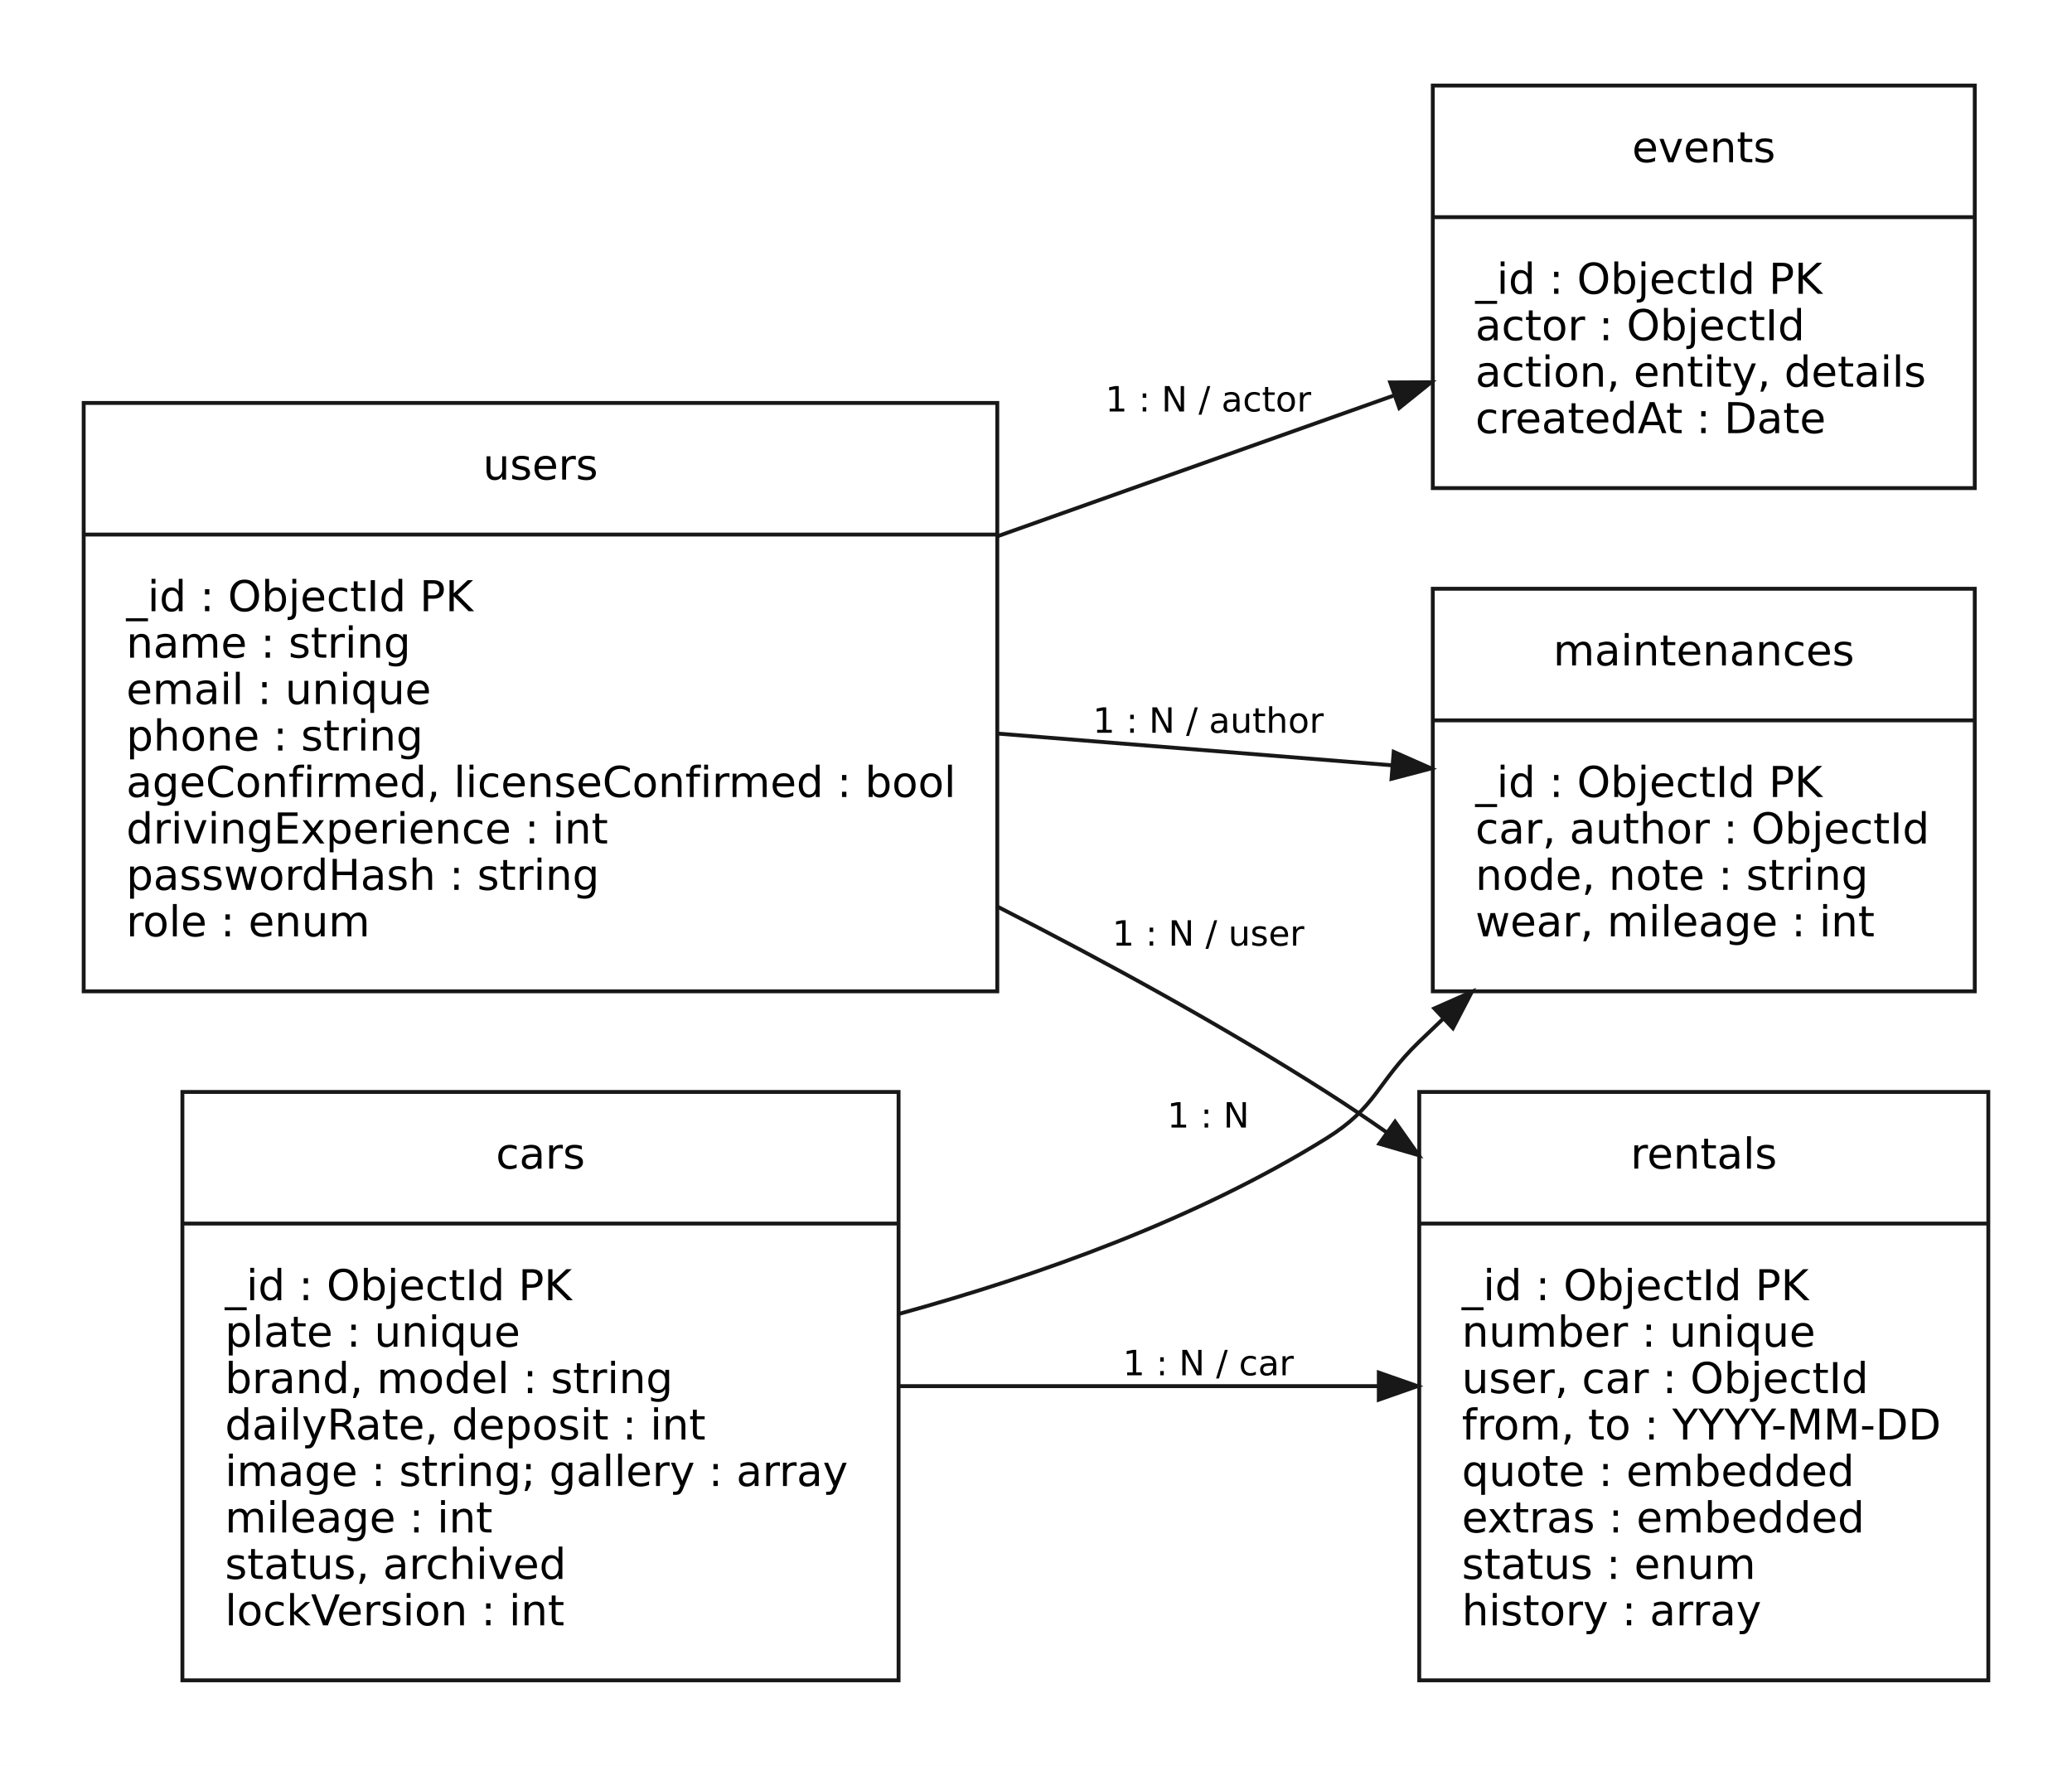
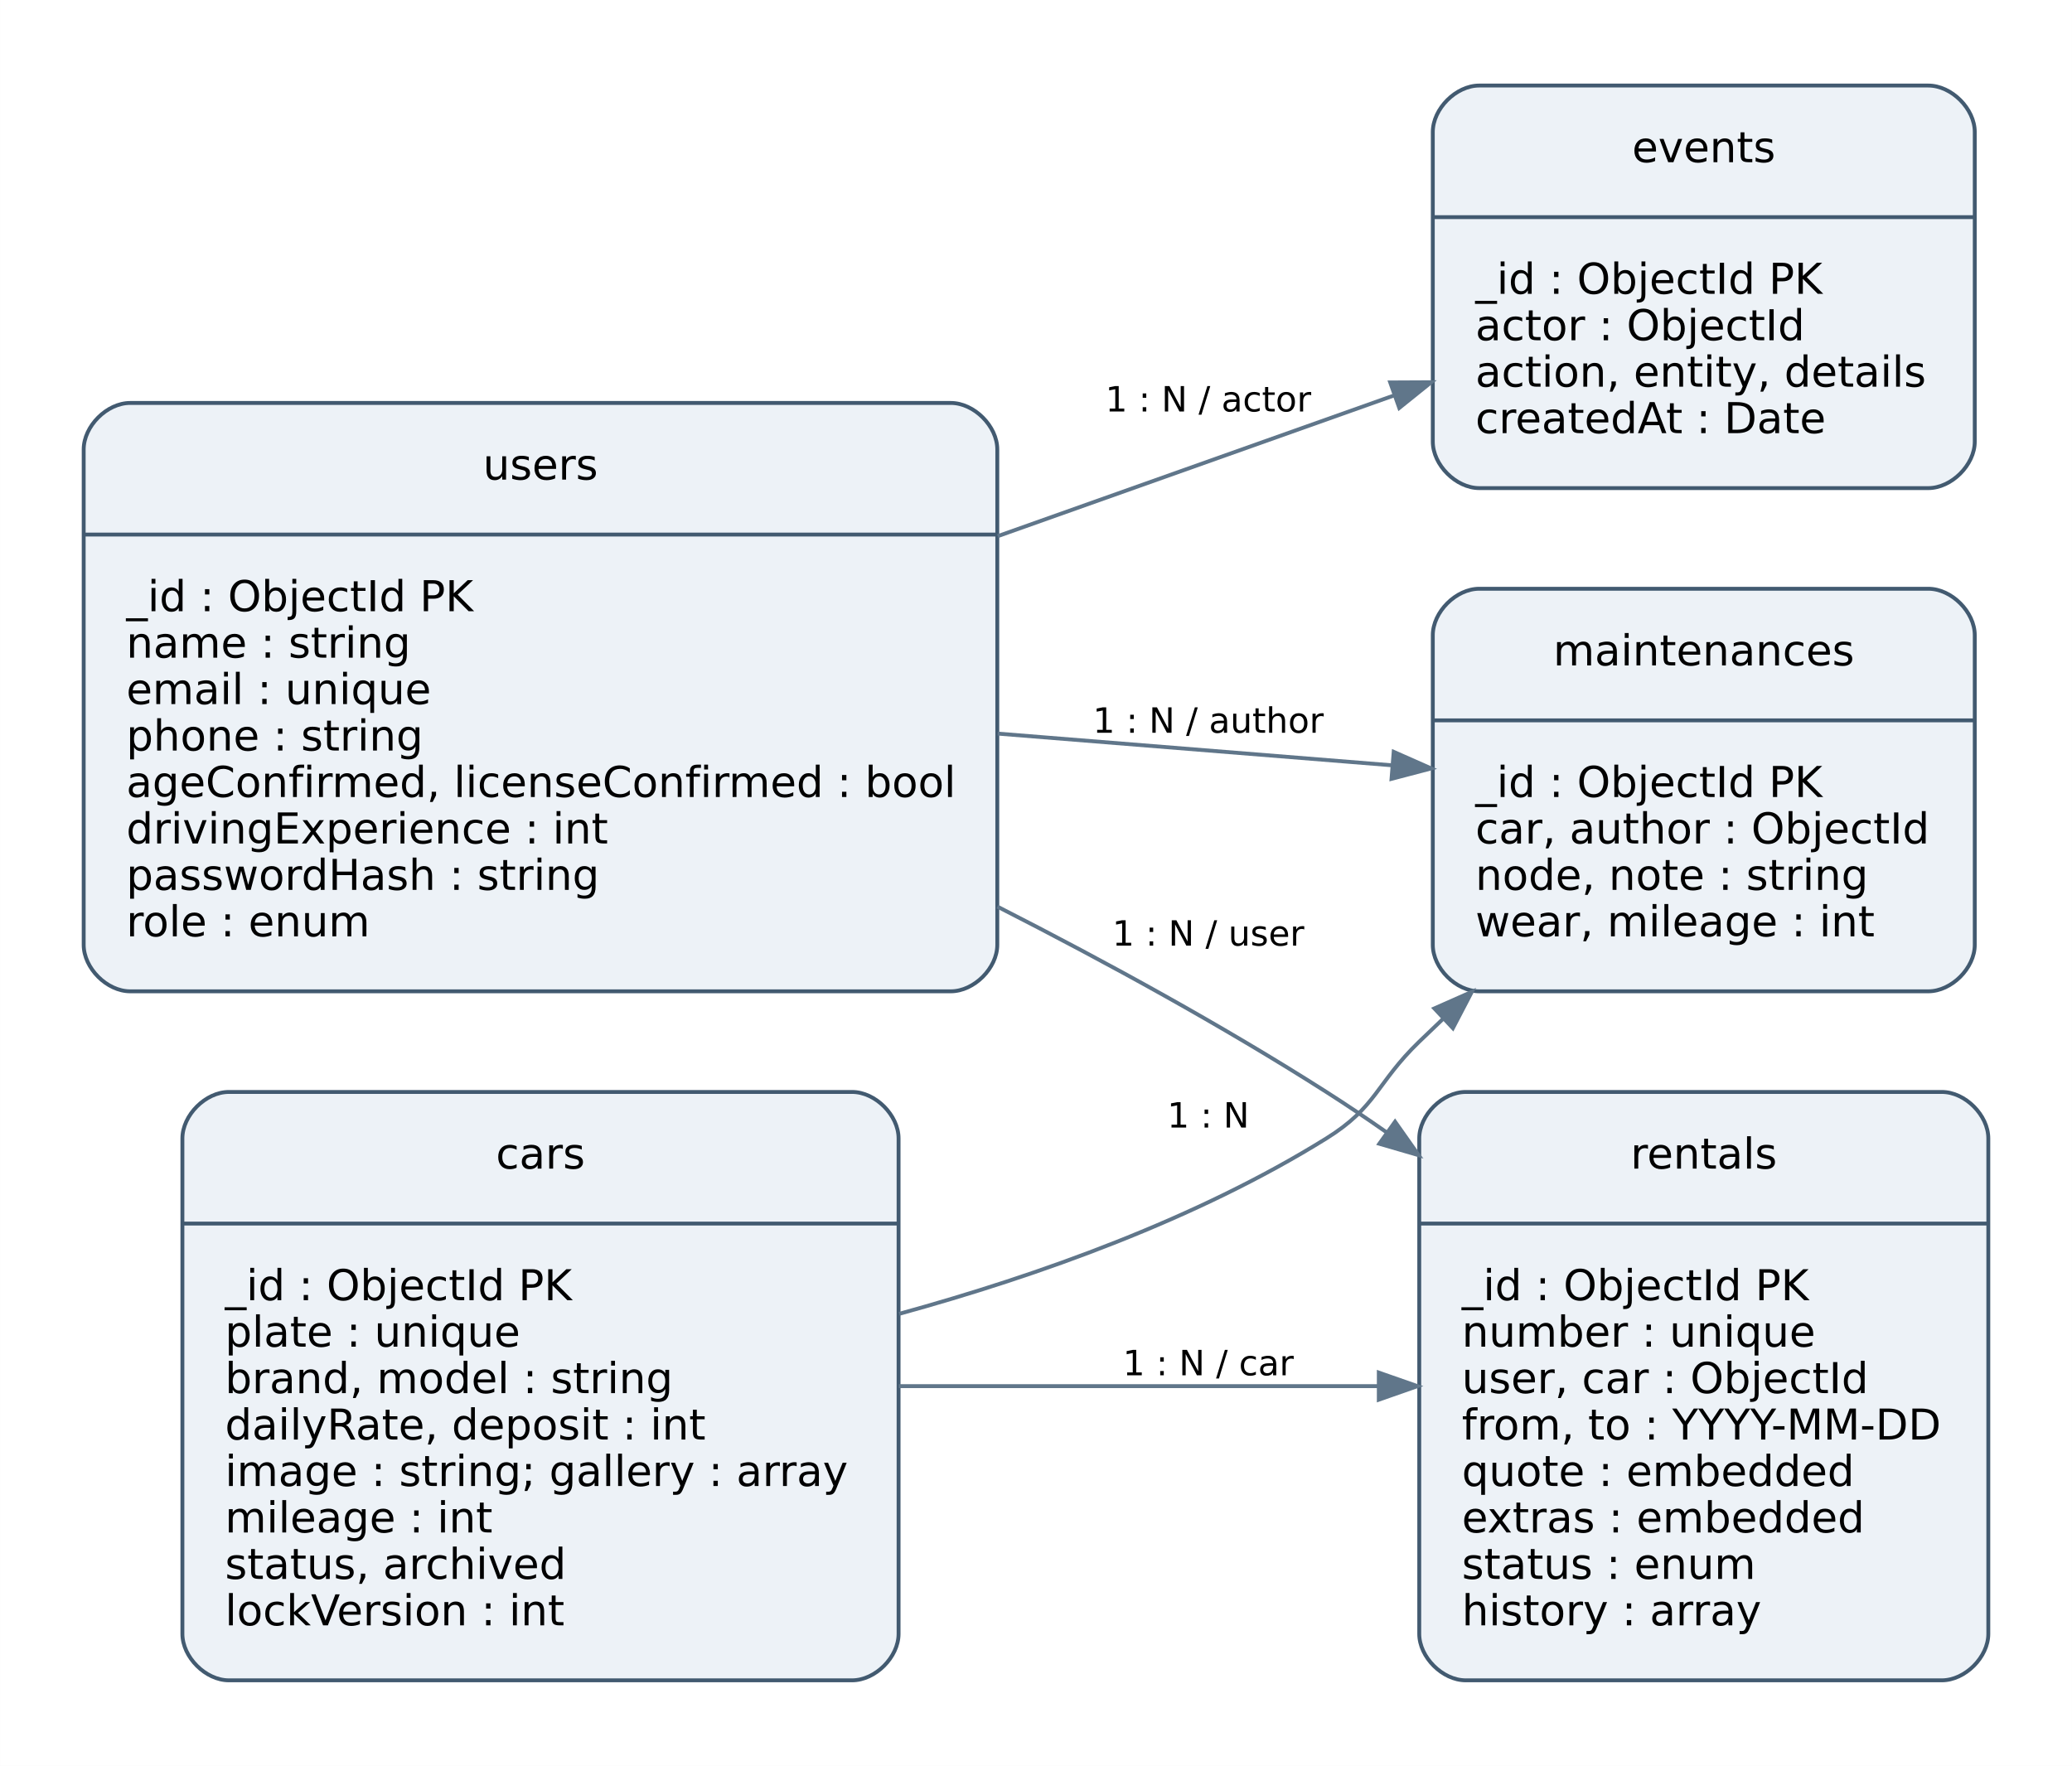
<svg xmlns="http://www.w3.org/2000/svg" width="535pt" height="456pt" viewBox="0.00 0.00 535.20 456.20">
  <g id="graph0" class="graph" transform="scale(1 1) rotate(0) translate(21.6 434.6)">
    <polygon fill="white" stroke="transparent" points="-21.6,21.6 -21.6,-434.6 513.6,-434.6 513.6,21.6 -21.6,21.6" />
    <g id="node1" class="node">
-       <polygon fill="white" stroke="#181818" points="0,-178.5 0,-330.5 236,-330.5 236,-178.5 0,-178.5" />
+       <path fill="#edf2f7" stroke="#425a70" d="M12,-178.5C12,-178.5 224,-178.5 224,-178.5 230,-178.5 236,-184.5 236,-190.5 236,-190.5 236,-318.5 236,-318.5 236,-324.5 230,-330.5 224,-330.5 224,-330.5 12,-330.5 12,-330.5 6,-330.5 0,-324.5 0,-318.5 0,-318.5 0,-190.5 0,-190.5 0,-184.5 6,-178.5 12,-178.5" />
      <text text-anchor="middle" x="118" y="-310.7" font-family="DejaVu Sans" font-size="11.00">users</text>
-       <polyline fill="none" stroke="#181818" points="0,-296.5 236,-296.5 " />
+       <polyline fill="none" stroke="#425a70" points="0,-296.5 236,-296.5 " />
      <text text-anchor="start" x="11" y="-276.7" font-family="DejaVu Sans" font-size="11.00">_id : ObjectId PK</text>
      <text text-anchor="start" x="11" y="-264.7" font-family="DejaVu Sans" font-size="11.00">name : string</text>
      <text text-anchor="start" x="11" y="-252.7" font-family="DejaVu Sans" font-size="11.00">email : unique</text>
      <text text-anchor="start" x="11" y="-240.7" font-family="DejaVu Sans" font-size="11.00">phone : string</text>
      <text text-anchor="start" x="11" y="-228.7" font-family="DejaVu Sans" font-size="11.00">ageConfirmed, licenseConfirmed : bool</text>
      <text text-anchor="start" x="11" y="-216.7" font-family="DejaVu Sans" font-size="11.00">drivingExperience : int</text>
      <text text-anchor="start" x="11" y="-204.7" font-family="DejaVu Sans" font-size="11.00">passwordHash : string</text>
      <text text-anchor="start" x="11" y="-192.7" font-family="DejaVu Sans" font-size="11.00">role : enum</text>
    </g>
    <g id="node3" class="node">
-       <polygon fill="white" stroke="#181818" points="345,-0.5 345,-152.5 492,-152.5 492,-0.5 345,-0.5" />
+       <path fill="#edf2f7" stroke="#425a70" d="M357,-0.5C357,-0.5 480,-0.5 480,-0.5 486,-0.5 492,-6.5 492,-12.5 492,-12.5 492,-140.5 492,-140.5 492,-146.5 486,-152.5 480,-152.5 480,-152.5 357,-152.5 357,-152.5 351,-152.5 345,-146.5 345,-140.5 345,-140.5 345,-12.5 345,-12.5 345,-6.5 351,-0.5 357,-0.5" />
      <text text-anchor="middle" x="418.5" y="-132.7" font-family="DejaVu Sans" font-size="11.00">rentals</text>
-       <polyline fill="none" stroke="#181818" points="345,-118.5 492,-118.5 " />
+       <polyline fill="none" stroke="#425a70" points="345,-118.5 492,-118.5 " />
      <text text-anchor="start" x="356" y="-98.7" font-family="DejaVu Sans" font-size="11.00">_id : ObjectId PK</text>
      <text text-anchor="start" x="356" y="-86.7" font-family="DejaVu Sans" font-size="11.00">number : unique</text>
      <text text-anchor="start" x="356" y="-74.7" font-family="DejaVu Sans" font-size="11.00">user, car : ObjectId</text>
      <text text-anchor="start" x="356" y="-62.7" font-family="DejaVu Sans" font-size="11.00">from, to : YYYY-MM-DD</text>
      <text text-anchor="start" x="356" y="-50.7" font-family="DejaVu Sans" font-size="11.00">quote : embedded</text>
      <text text-anchor="start" x="356" y="-38.7" font-family="DejaVu Sans" font-size="11.00">extras : embedded</text>
      <text text-anchor="start" x="356" y="-26.7" font-family="DejaVu Sans" font-size="11.00">status : enum</text>
      <text text-anchor="start" x="356" y="-14.7" font-family="DejaVu Sans" font-size="11.00">history : array</text>
    </g>
    <g id="edge1" class="edge">
-       <path fill="none" stroke="#181818" d="M236.04,-200.38C264.46,-185.89 294.33,-169.5 321,-152.5 326.19,-149.19 331.44,-145.66 336.67,-142" />
-       <polygon fill="#181818" stroke="#181818" points="338.75,-144.82 344.85,-136.16 334.68,-139.12 338.75,-144.82" />
+       <path fill="none" stroke="#60768a" d="M236.04,-200.38C264.46,-185.89 294.33,-169.5 321,-152.5 326.19,-149.19 331.44,-145.66 336.67,-142" />
+       <polygon fill="#60768a" stroke="#60768a" points="338.75,-144.82 344.85,-136.16 334.68,-139.12 338.75,-144.82" />
      <text text-anchor="middle" x="290.5" y="-190.3" font-family="DejaVu Sans" font-size="9.00">1 : N / user</text>
    </g>
    <g id="node4" class="node">
-       <polygon fill="white" stroke="#181818" points="348.5,-178.5 348.5,-282.5 488.5,-282.5 488.5,-178.5 348.5,-178.5" />
+       <path fill="#edf2f7" stroke="#425a70" d="M360.5,-178.5C360.5,-178.5 476.5,-178.5 476.5,-178.5 482.5,-178.5 488.5,-184.5 488.5,-190.5 488.5,-190.5 488.5,-270.5 488.5,-270.5 488.5,-276.5 482.5,-282.5 476.5,-282.5 476.5,-282.5 360.5,-282.5 360.5,-282.5 354.5,-282.5 348.5,-276.5 348.5,-270.5 348.5,-270.5 348.5,-190.5 348.5,-190.5 348.5,-184.5 354.5,-178.5 360.5,-178.5" />
      <text text-anchor="middle" x="418.5" y="-262.7" font-family="DejaVu Sans" font-size="11.00">maintenances</text>
-       <polyline fill="none" stroke="#181818" points="348.5,-248.5 488.5,-248.5 " />
+       <polyline fill="none" stroke="#425a70" points="348.5,-248.5 488.5,-248.5 " />
      <text text-anchor="start" x="359.5" y="-228.7" font-family="DejaVu Sans" font-size="11.00">_id : ObjectId PK</text>
      <text text-anchor="start" x="359.5" y="-216.7" font-family="DejaVu Sans" font-size="11.00">car, author : ObjectId</text>
      <text text-anchor="start" x="359.5" y="-204.7" font-family="DejaVu Sans" font-size="11.00">node, note : string</text>
      <text text-anchor="start" x="359.5" y="-192.7" font-family="DejaVu Sans" font-size="11.00">wear, mileage : int</text>
    </g>
    <g id="edge4" class="edge">
-       <path fill="none" stroke="#181818" d="M236.12,-245.08C270.16,-242.35 306.55,-239.42 337.73,-236.91" />
-       <polygon fill="#181818" stroke="#181818" points="338.4,-240.37 348.09,-236.08 337.84,-233.39 338.4,-240.37" />
+       <path fill="none" stroke="#60768a" d="M236.12,-245.08C270.16,-242.35 306.55,-239.42 337.73,-236.91" />
+       <polygon fill="#60768a" stroke="#60768a" points="338.4,-240.37 348.09,-236.08 337.84,-233.39 338.4,-240.37" />
      <text text-anchor="middle" x="290.5" y="-245.3" font-family="DejaVu Sans" font-size="9.00">1 : N / author</text>
    </g>
    <g id="node5" class="node">
-       <polygon fill="white" stroke="#181818" points="348.5,-308.5 348.5,-412.5 488.5,-412.5 488.5,-308.5 348.5,-308.5" />
+       <path fill="#edf2f7" stroke="#425a70" d="M360.5,-308.5C360.5,-308.5 476.5,-308.5 476.5,-308.5 482.5,-308.5 488.5,-314.5 488.5,-320.5 488.5,-320.5 488.5,-400.5 488.5,-400.5 488.5,-406.5 482.5,-412.5 476.5,-412.5 476.5,-412.5 360.5,-412.5 360.5,-412.5 354.5,-412.5 348.5,-406.5 348.5,-400.5 348.5,-400.5 348.5,-320.5 348.5,-320.5 348.5,-314.5 354.5,-308.5 360.5,-308.5" />
      <text text-anchor="middle" x="418.5" y="-392.7" font-family="DejaVu Sans" font-size="11.00">events</text>
-       <polyline fill="none" stroke="#181818" points="348.5,-378.5 488.5,-378.5 " />
+       <polyline fill="none" stroke="#425a70" points="348.5,-378.5 488.5,-378.5 " />
      <text text-anchor="start" x="359.5" y="-358.7" font-family="DejaVu Sans" font-size="11.00">_id : ObjectId PK</text>
      <text text-anchor="start" x="359.5" y="-346.7" font-family="DejaVu Sans" font-size="11.00">actor : ObjectId</text>
      <text text-anchor="start" x="359.5" y="-334.7" font-family="DejaVu Sans" font-size="11.00">action, entity, details</text>
      <text text-anchor="start" x="359.5" y="-322.7" font-family="DejaVu Sans" font-size="11.00">createdAt : Date</text>
    </g>
    <g id="edge5" class="edge">
-       <path fill="none" stroke="#181818" d="M236.12,-296.09C270.46,-308.28 307.18,-321.33 338.54,-332.46" />
-       <polygon fill="#181818" stroke="#181818" points="337.5,-335.8 348.09,-335.85 339.84,-329.21 337.5,-335.8" />
+       <path fill="none" stroke="#60768a" d="M236.12,-296.09C270.46,-308.28 307.18,-321.33 338.54,-332.46" />
+       <polygon fill="#60768a" stroke="#60768a" points="337.5,-335.8 348.09,-335.85 339.84,-329.21 337.5,-335.8" />
      <text text-anchor="middle" x="290.5" y="-328.3" font-family="DejaVu Sans" font-size="9.00">1 : N / actor</text>
    </g>
    <g id="node2" class="node">
-       <polygon fill="white" stroke="#181818" points="25.5,-0.5 25.5,-152.5 210.5,-152.5 210.5,-0.5 25.5,-0.5" />
+       <path fill="#edf2f7" stroke="#425a70" d="M37.5,-0.5C37.5,-0.5 198.5,-0.5 198.5,-0.5 204.5,-0.5 210.5,-6.5 210.5,-12.5 210.5,-12.5 210.5,-140.5 210.5,-140.5 210.5,-146.5 204.5,-152.5 198.5,-152.5 198.5,-152.5 37.5,-152.5 37.5,-152.5 31.5,-152.5 25.5,-146.5 25.5,-140.5 25.5,-140.5 25.5,-12.5 25.5,-12.5 25.5,-6.5 31.5,-0.5 37.5,-0.5" />
      <text text-anchor="middle" x="118" y="-132.7" font-family="DejaVu Sans" font-size="11.00">cars</text>
-       <polyline fill="none" stroke="#181818" points="25.5,-118.5 210.5,-118.5 " />
+       <polyline fill="none" stroke="#425a70" points="25.5,-118.5 210.5,-118.5 " />
      <text text-anchor="start" x="36.5" y="-98.7" font-family="DejaVu Sans" font-size="11.00">_id : ObjectId PK</text>
      <text text-anchor="start" x="36.5" y="-86.7" font-family="DejaVu Sans" font-size="11.00">plate : unique</text>
      <text text-anchor="start" x="36.5" y="-74.7" font-family="DejaVu Sans" font-size="11.00">brand, model : string</text>
      <text text-anchor="start" x="36.5" y="-62.7" font-family="DejaVu Sans" font-size="11.00">dailyRate, deposit : int</text>
      <text text-anchor="start" x="36.5" y="-50.7" font-family="DejaVu Sans" font-size="11.00">image : string; gallery : array</text>
      <text text-anchor="start" x="36.5" y="-38.7" font-family="DejaVu Sans" font-size="11.00">mileage : int</text>
      <text text-anchor="start" x="36.5" y="-26.7" font-family="DejaVu Sans" font-size="11.00">status, archived</text>
      <text text-anchor="start" x="36.5" y="-14.7" font-family="DejaVu Sans" font-size="11.00">lockVersion : int</text>
    </g>
    <g id="edge2" class="edge">
-       <path fill="none" stroke="#181818" d="M210.59,-76.5C250.08,-76.5 295.93,-76.5 334.42,-76.5" />
-       <polygon fill="#181818" stroke="#181818" points="334.55,-80 344.55,-76.5 334.55,-73 334.55,-80" />
+       <path fill="none" stroke="#60768a" d="M210.59,-76.5C250.08,-76.5 295.93,-76.5 334.42,-76.5" />
+       <polygon fill="#60768a" stroke="#60768a" points="334.55,-80 344.55,-76.5 334.55,-73 334.55,-80" />
      <text text-anchor="middle" x="290.5" y="-79.3" font-family="DejaVu Sans" font-size="9.00">1 : N / car</text>
    </g>
    <g id="edge3" class="edge">
-       <path fill="none" stroke="#181818" d="M210.66,-95.18C246.8,-105.12 287.57,-119.71 321,-140.5 334.08,-148.63 333.92,-154.8 345,-165.5 347.05,-167.48 349.15,-169.49 351.27,-171.5" />
-       <polygon fill="#181818" stroke="#181818" points="348.9,-174.08 358.59,-178.37 353.69,-168.97 348.9,-174.08" />
+       <path fill="none" stroke="#60768a" d="M210.66,-95.18C246.8,-105.12 287.57,-119.71 321,-140.5 334.08,-148.63 333.92,-154.8 345,-165.5 347.05,-167.48 349.15,-169.49 351.27,-171.5" />
+       <polygon fill="#60768a" stroke="#60768a" points="348.9,-174.08 358.59,-178.37 353.69,-168.97 348.9,-174.08" />
      <text text-anchor="middle" x="290.5" y="-143.3" font-family="DejaVu Sans" font-size="9.00">1 : N</text>
    </g>
  </g>
</svg>
